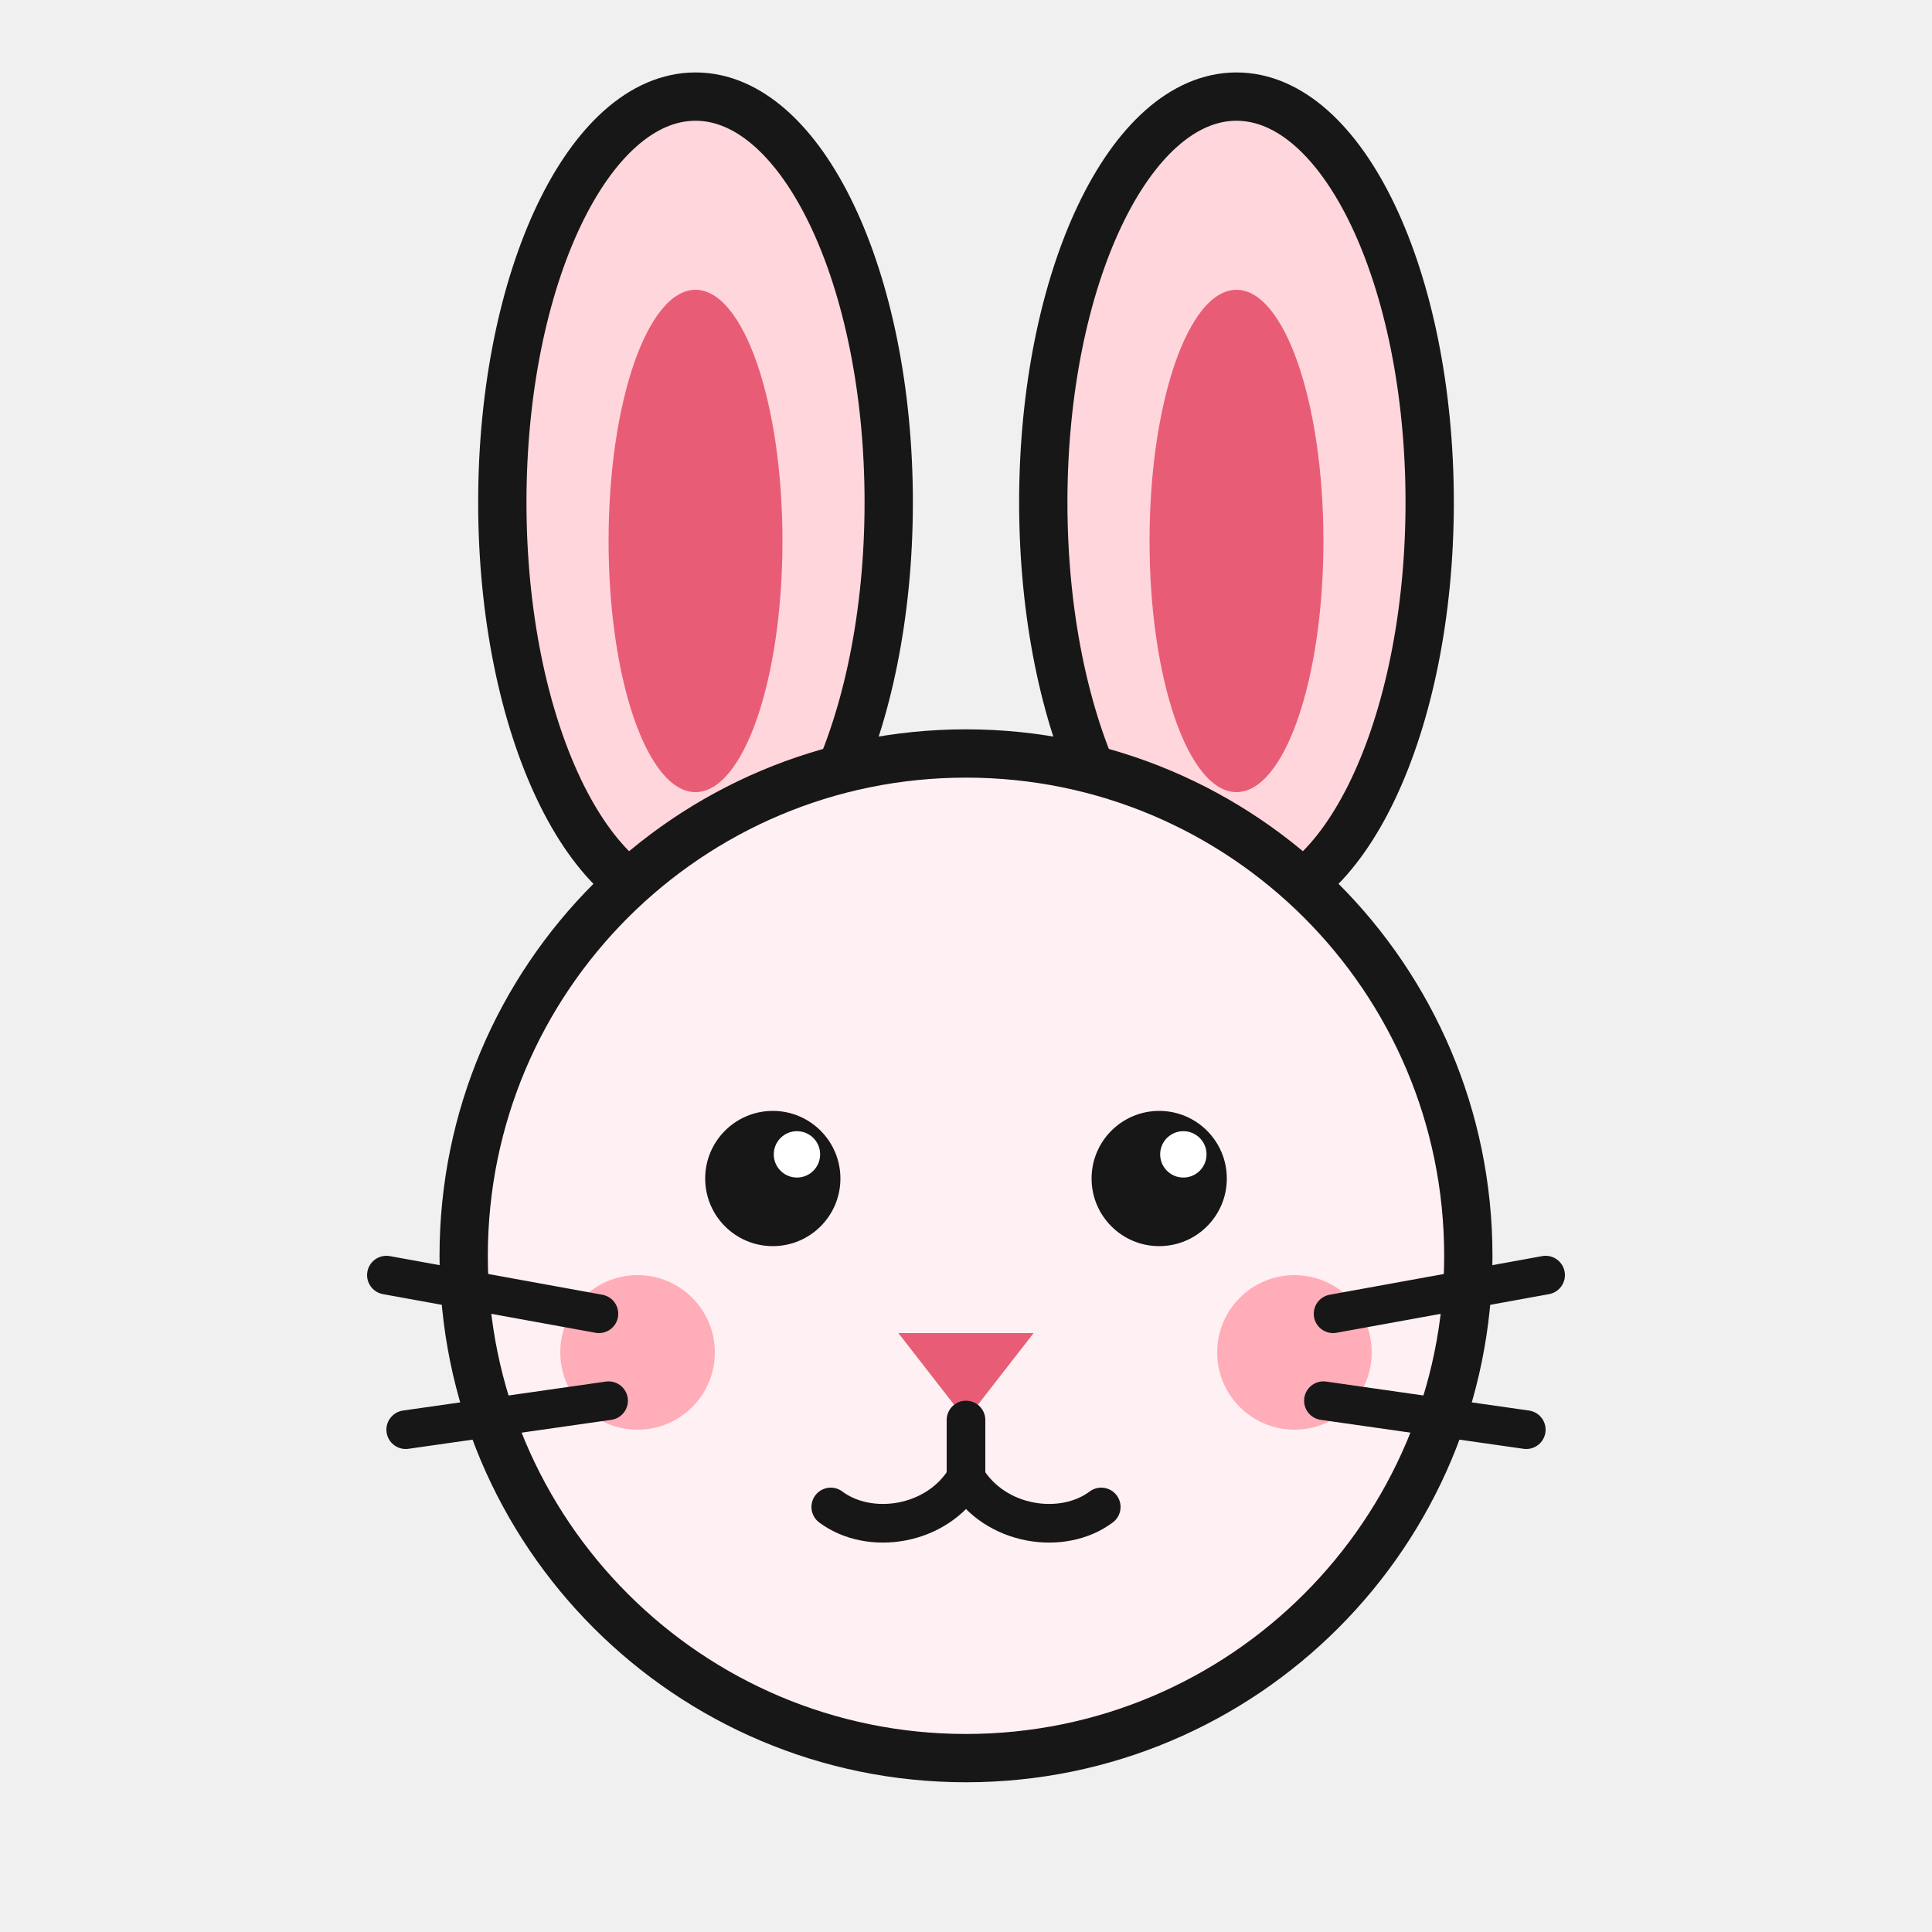
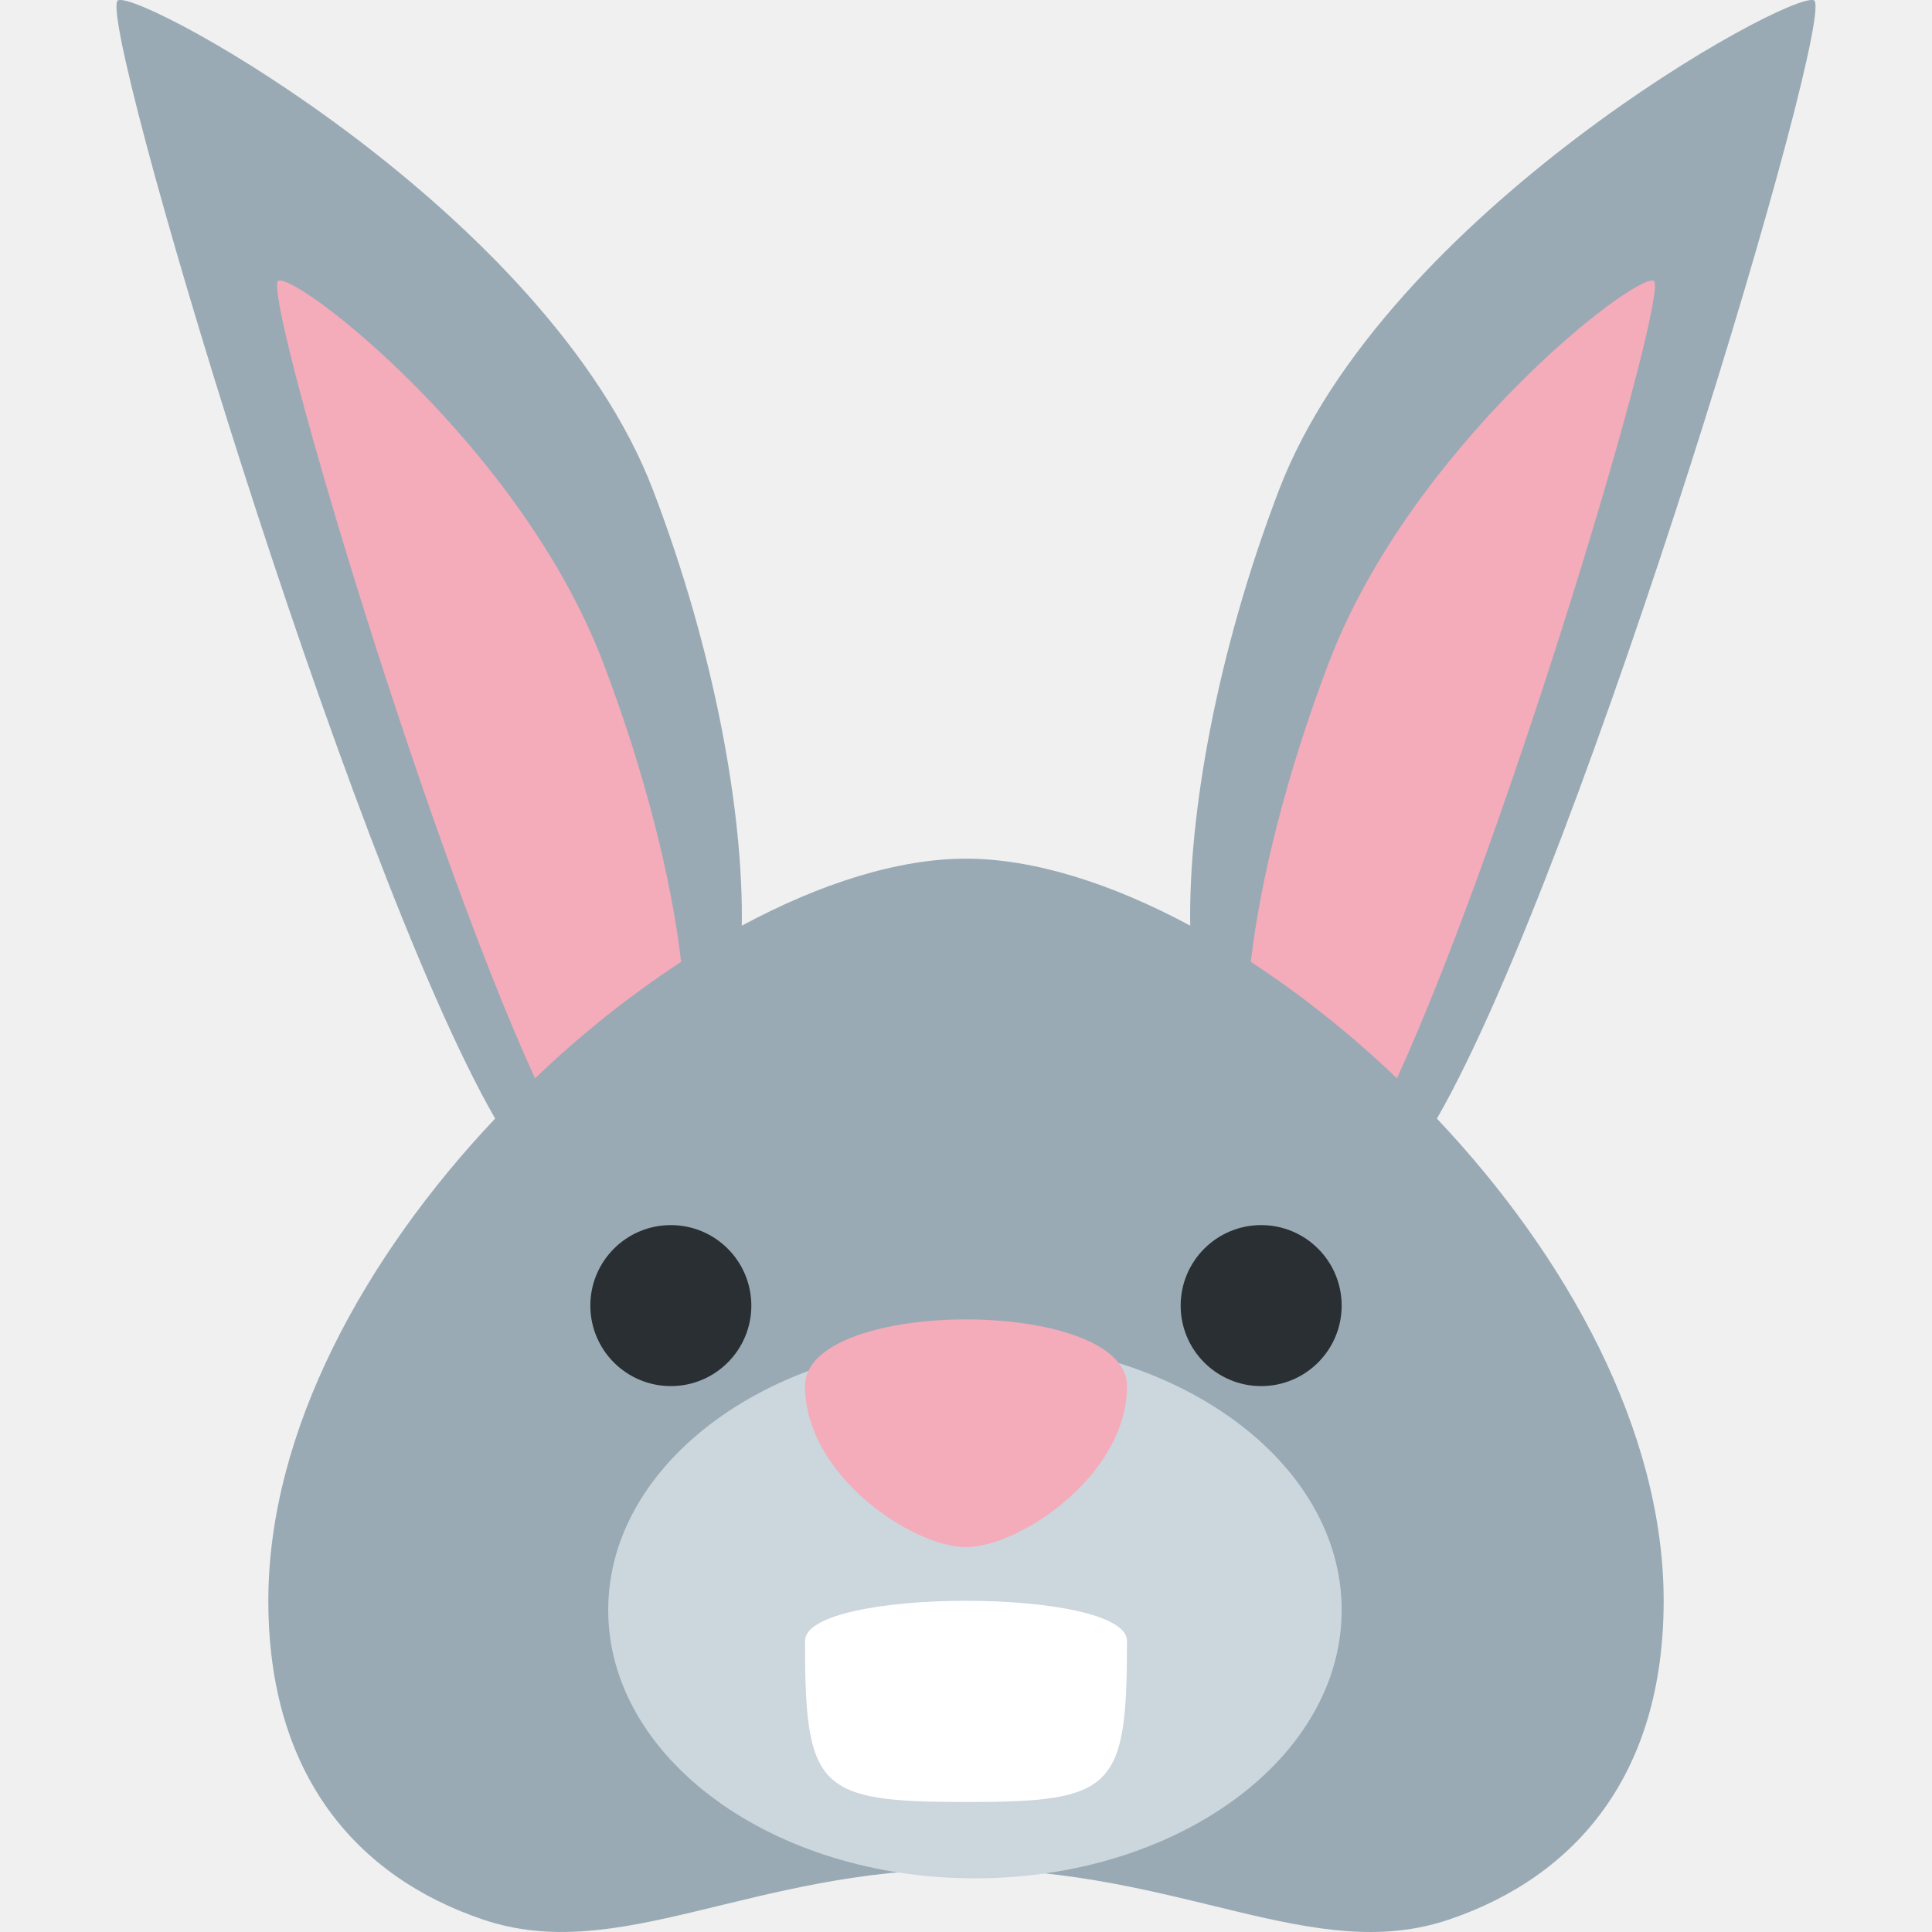
- <svg xmlns="http://www.w3.org/2000/svg" viewBox="0 0 200 200" role="img" aria-label="Rubi si Kelinci">
-   <ellipse cx="72" cy="52" rx="20" ry="42" fill="#FFD6DC" stroke="#171717" stroke-width="5" />
-   <ellipse cx="128" cy="52" rx="20" ry="42" fill="#FFD6DC" stroke="#171717" stroke-width="5" />
-   <ellipse cx="72" cy="56" rx="9" ry="26" fill="#E85D75" />
-   <ellipse cx="128" cy="56" rx="9" ry="26" fill="#E85D75" />
-   <circle cx="100" cy="130" r="52" fill="#FFF0F3" stroke="#171717" stroke-width="5" />
-   <circle cx="80" cy="122" r="7" fill="#171717" />
-   <circle cx="120" cy="122" r="7" fill="#171717" />
-   <circle cx="82.5" cy="119.5" r="2.4" fill="#FFFFFF" />
-   <circle cx="122.5" cy="119.5" r="2.4" fill="#FFFFFF" />
-   <path d="M93 138h14l-7 9z" fill="#E85D75" />
-   <path d="M100 147v6M100 153c-3 5-10 6-14 3M100 153c3 5 10 6 14 3" stroke="#171717" stroke-width="4" stroke-linecap="round" fill="none" />
-   <circle cx="66" cy="140" r="8" fill="#FFADB8" />
-   <circle cx="134" cy="140" r="8" fill="#FFADB8" />
-   <path d="M40 132l22 4M42 148l21-3M160 132l-22 4M158 148l-21-3" stroke="#171717" stroke-width="4" stroke-linecap="round" />
+ <svg xmlns="http://www.w3.org/2000/svg" viewBox="0 0 36 36">
+   <path fill="#99AAB5" d="M33.799.005c-.467-.178-7.998 3.971-9.969 9.131-1.166 3.052-1.686 6.058-1.652 8.112C20.709 16.459 19.257 16 18 16s-2.709.458-4.178 1.249c.033-2.055-.486-5.061-1.652-8.112C10.2 3.977 2.668-.173 2.201.005c-.455.174 4.268 16.044 7.025 20.838C6.805 23.405 5 26.661 5 29.828c0 3.234 1.635 5.14 4 5.94 2.531.857 5-.94 9-.94s6.469 1.798 9 .94c2.365-.801 4-2.706 4-5.94 0-3.166-1.805-6.423-4.225-8.984C29.53 16.049 34.255.179 33.799.005" />
+   <path fill="#F4ABBA" d="M12.692 17.922c-.178-1.54-.68-3.55-1.457-5.584-1.534-4.016-5.686-7.245-6.049-7.107-.319.122 2.627 10.14 4.783 14.863a19 19 0 0 1 2.723-2.172m13.338 2.172c2.156-4.723 5.102-14.741 4.784-14.862-.363-.139-4.516 3.091-6.05 7.107-.777 2.034-1.279 4.043-1.457 5.583a19 19 0 0 1 2.723 2.172" />
+   <path fill="#CCD6DD" d="M25 30c0 2.762-3.06 5-6.834 5s-6.833-2.238-6.833-5 3.06-5 6.833-5S25 27.238 25 30" />
+   <path fill="#FFF" d="M21 30.578c0 2.762-.238 3-3 3s-3-.238-3-3c0-1 6-1 6 0" />
+   <circle cx="12.5" cy="24.328" r="1.5" fill="#292F33" />
+   <circle cx="23.5" cy="24.328" r="1.5" fill="#292F33" />
+   <path fill="#F4ABBA" d="M21 25.828c0 1.657-2 3-3 3s-3-1.343-3-3 6-1.657 6 0" />
</svg>
